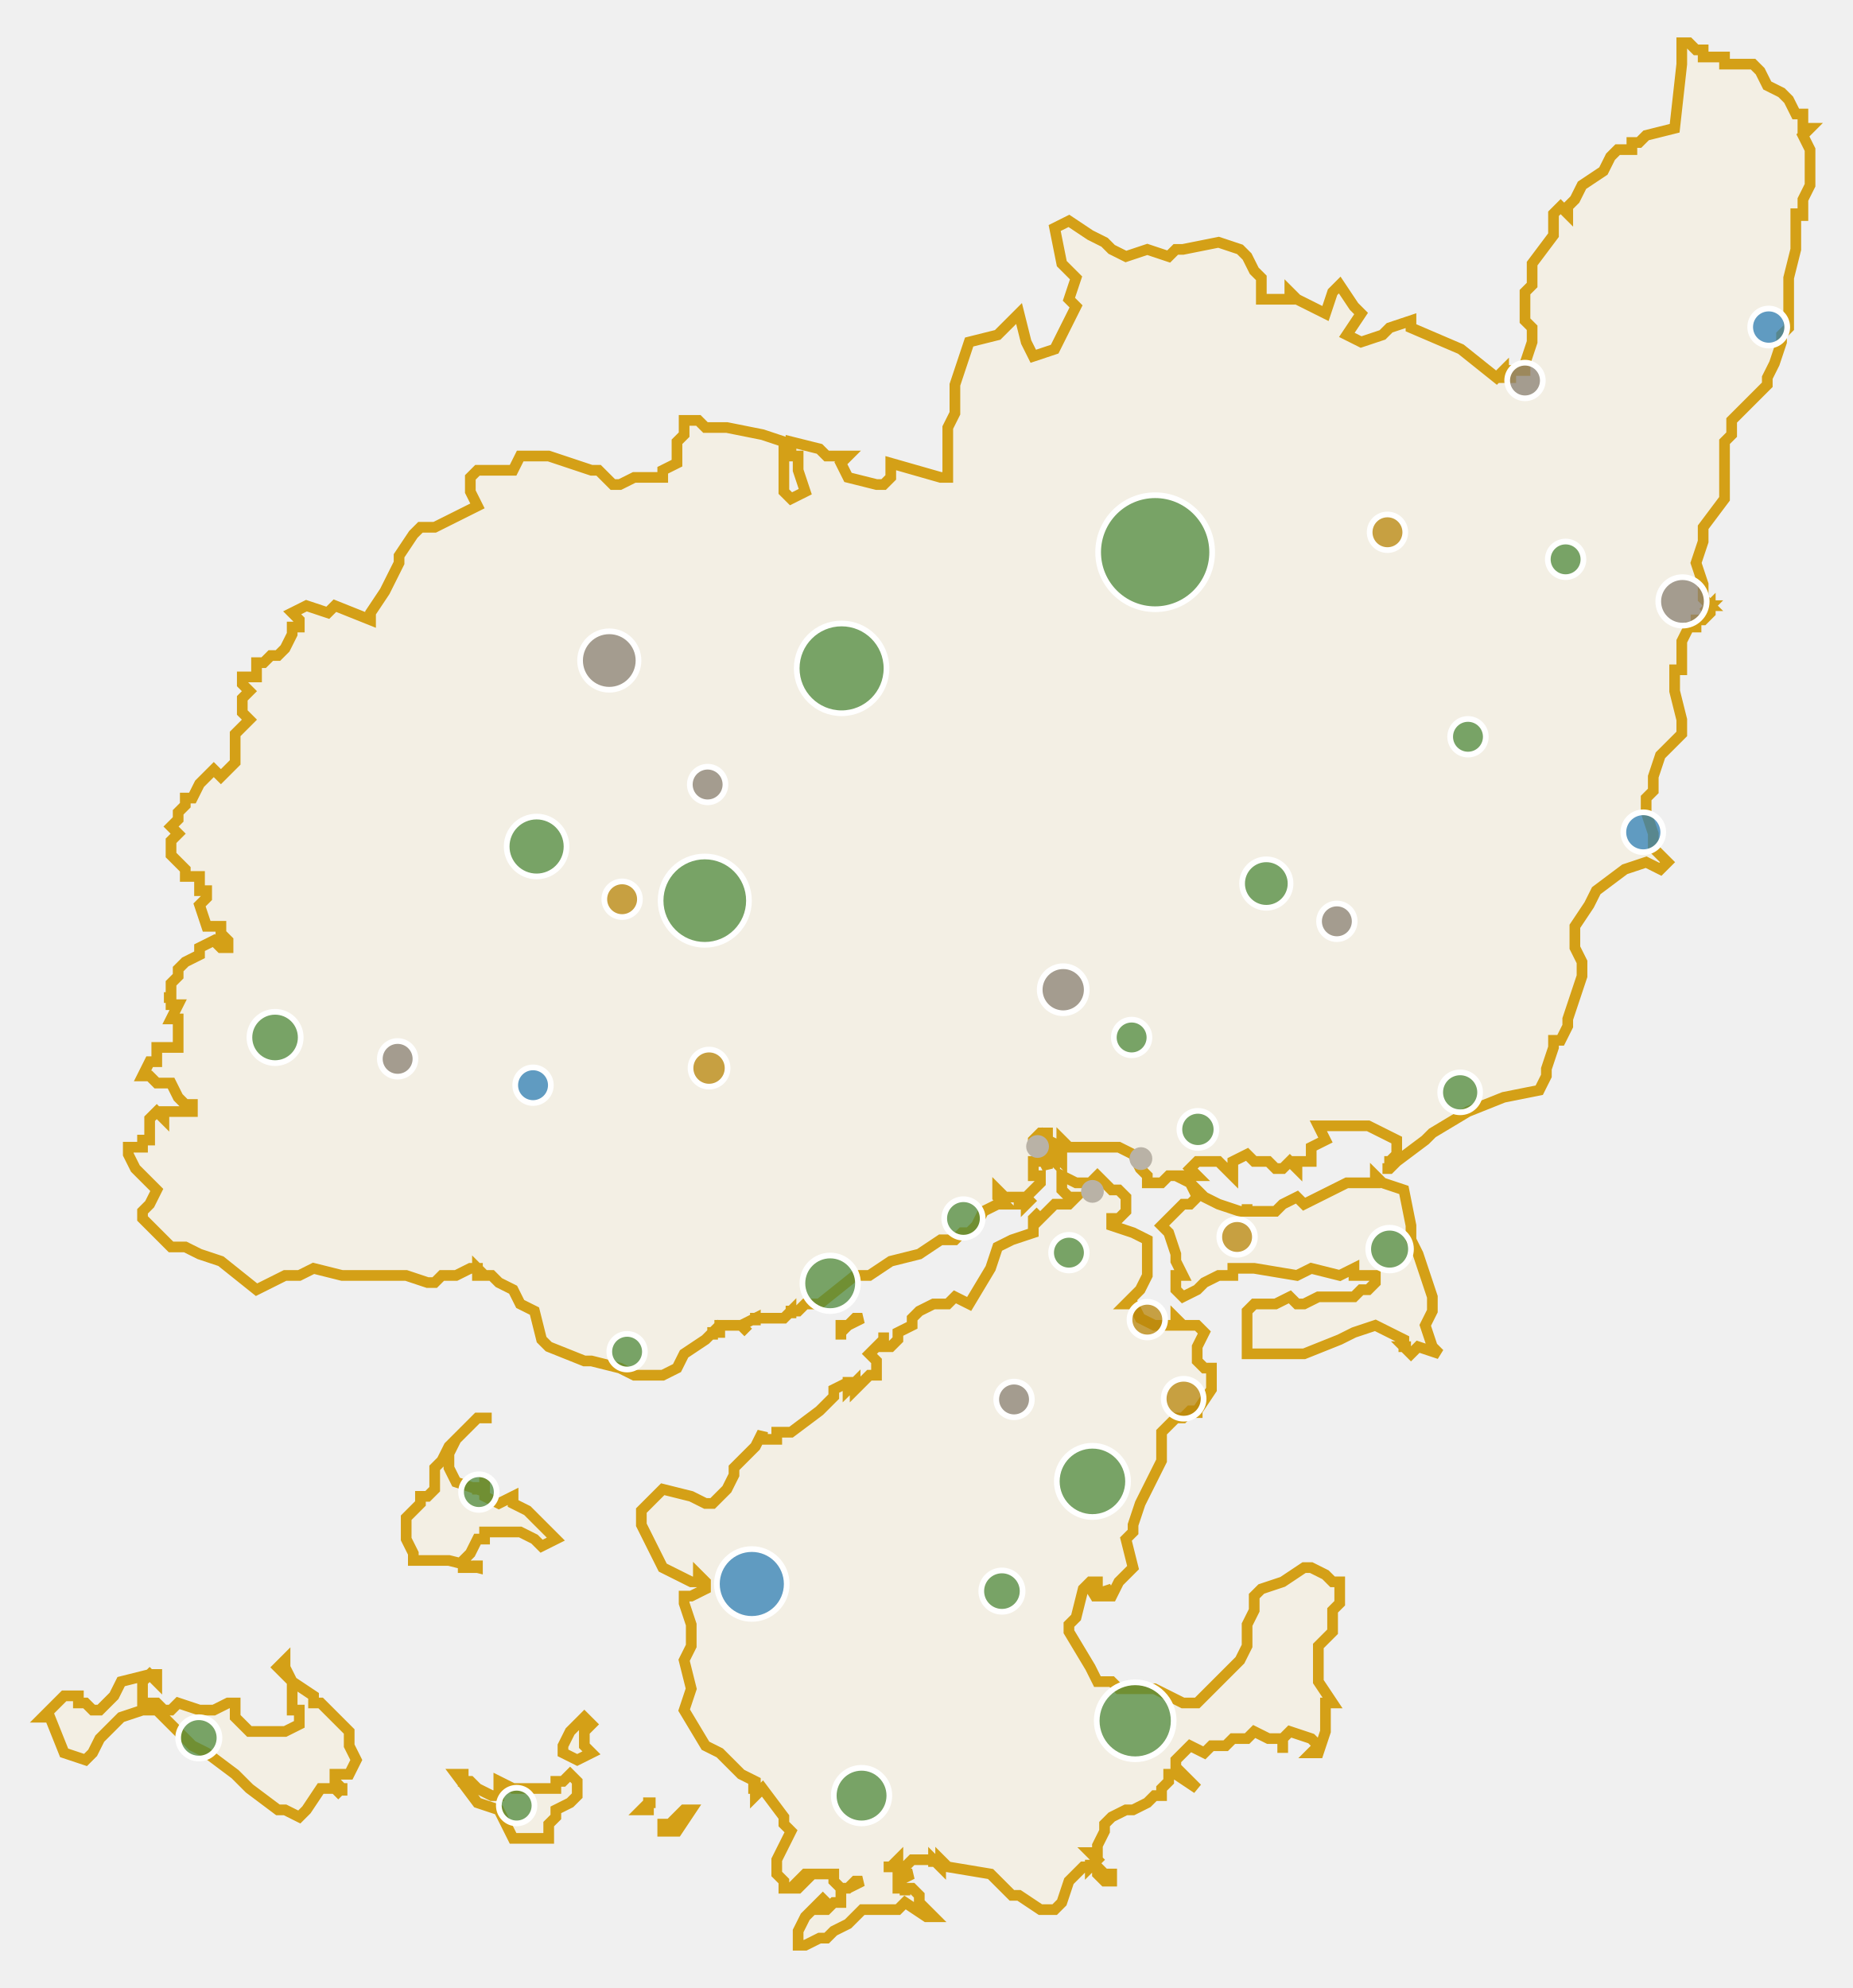
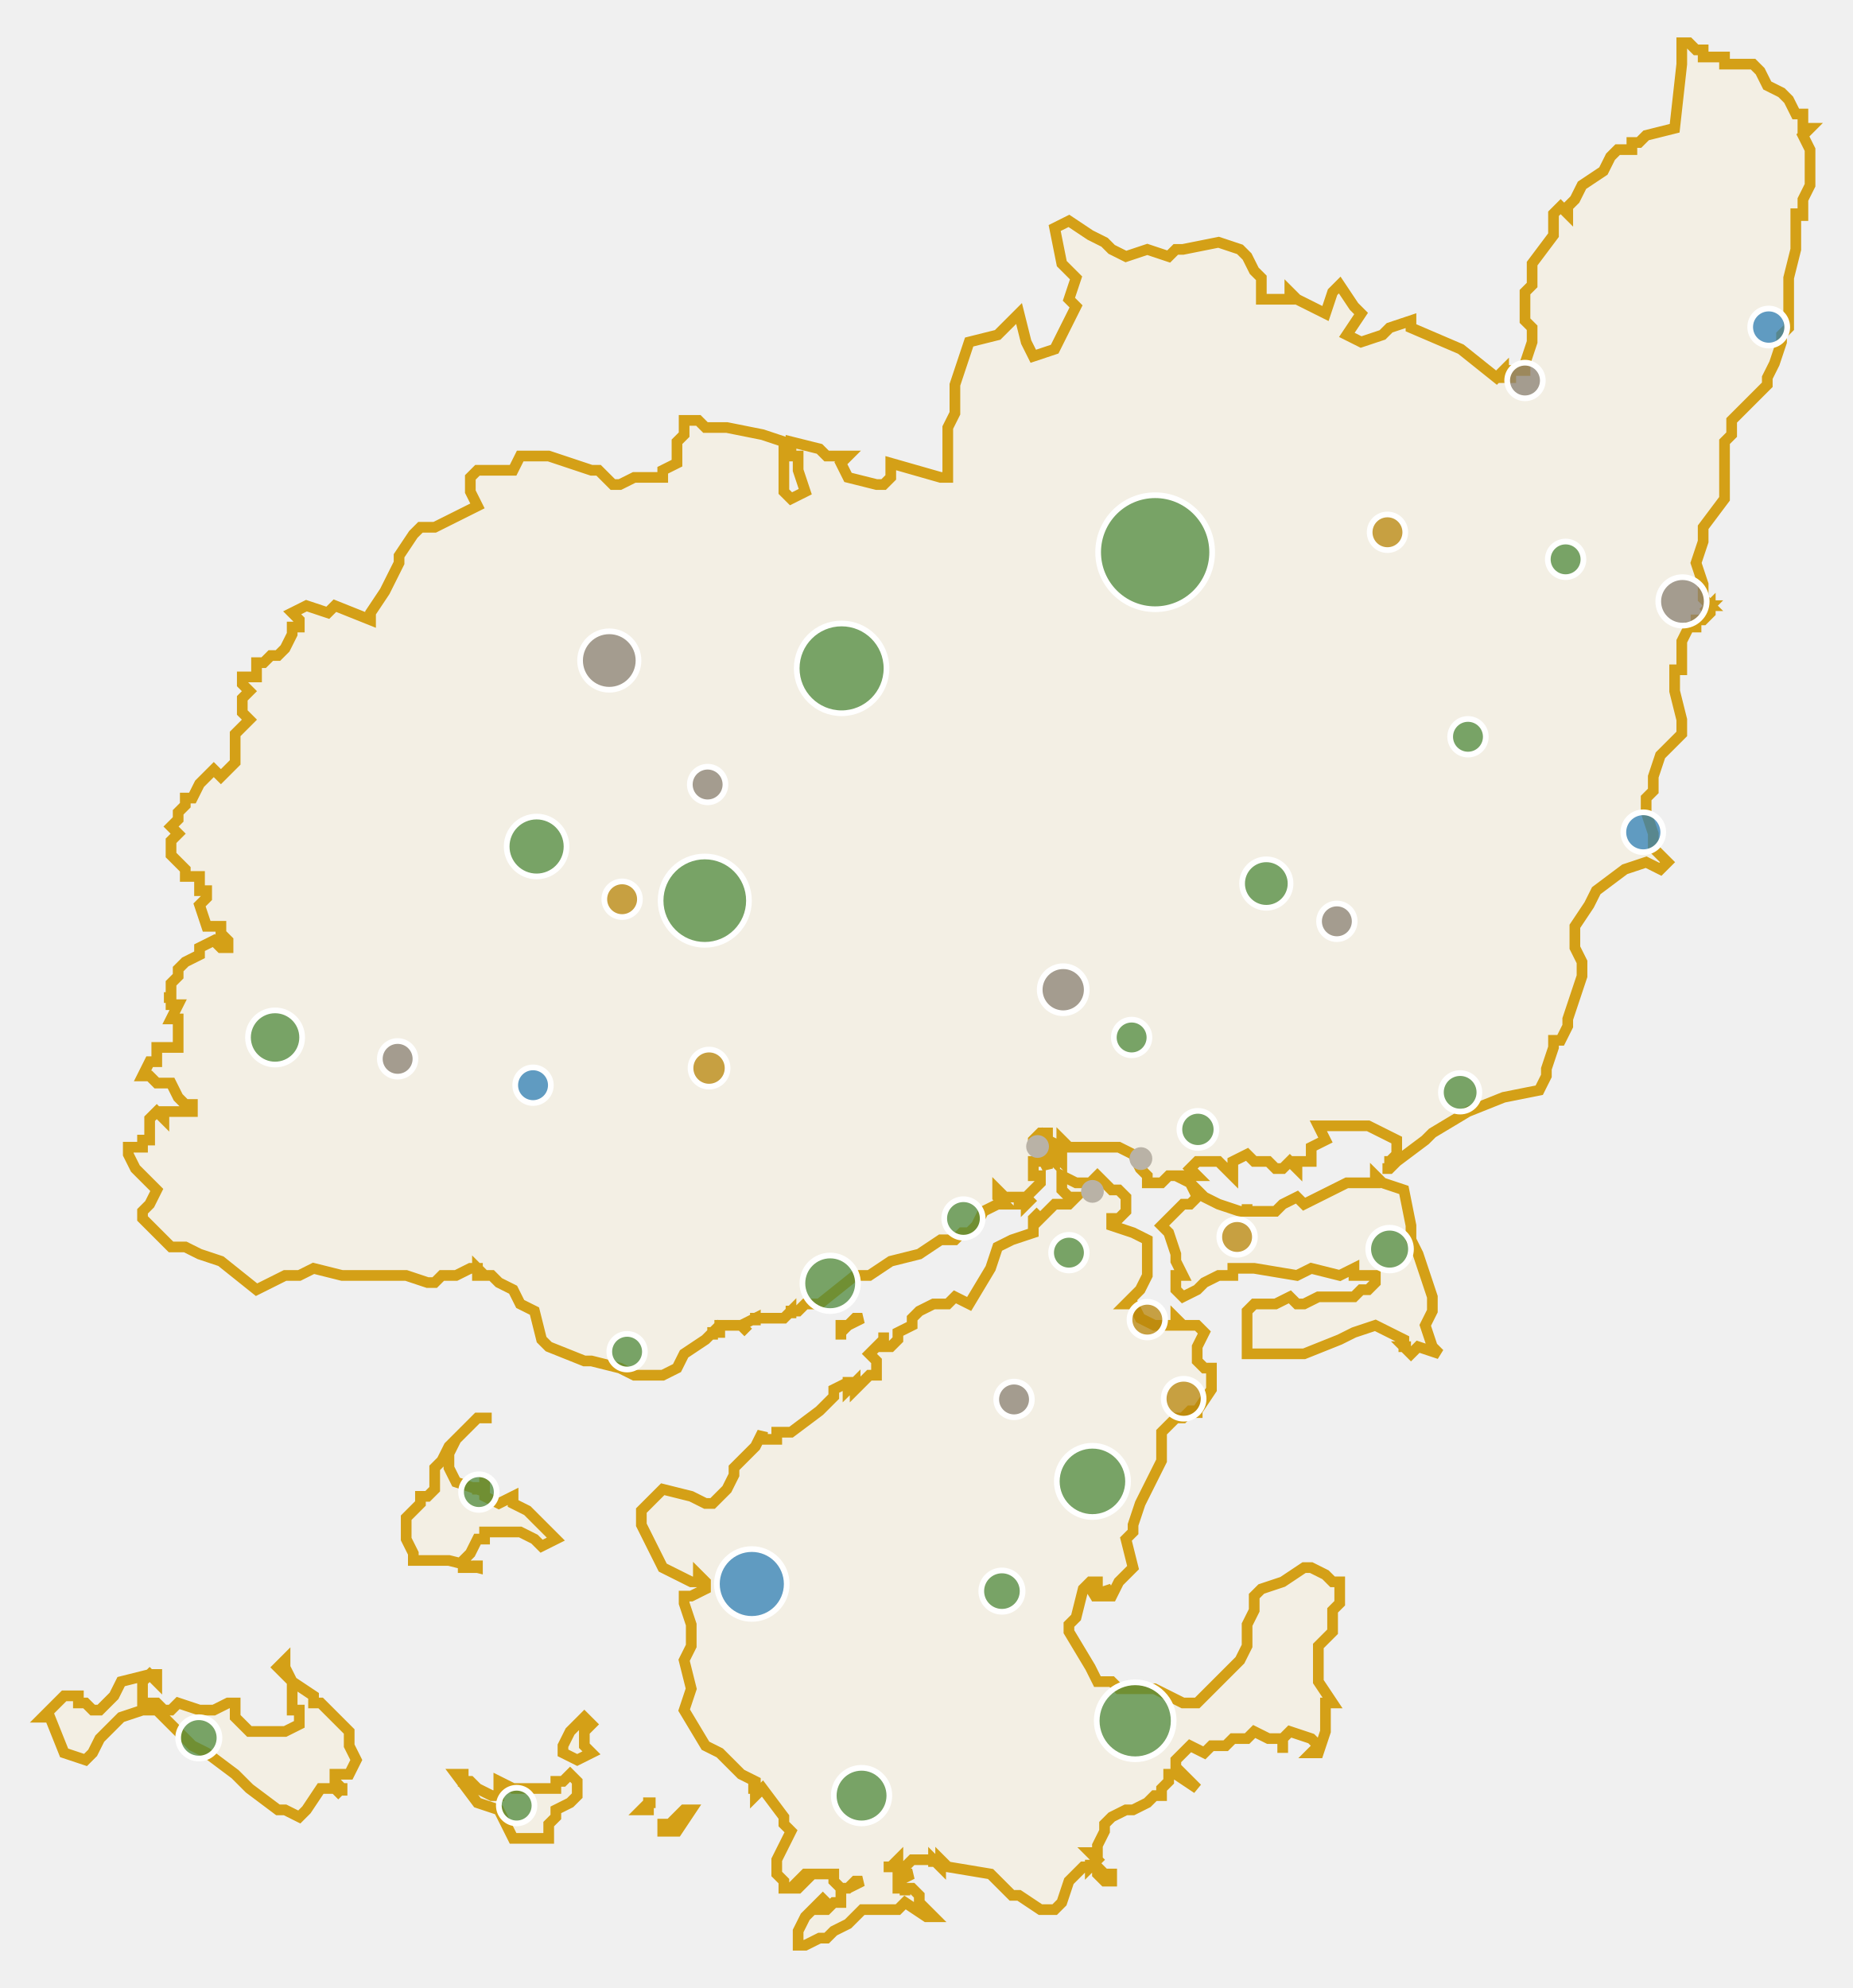
<svg xmlns="http://www.w3.org/2000/svg" viewBox="0 0 260 279" width="260" height="279">
  <path d="M154,263L155,264L156,264L156,263L155,263L154,262L154,263ZM147,162L148,163L148,162L149,163L149,162L147,160L147,161L146,161L146,162L147,164L147,163L147,162ZM166,35L165,35L164,36L161,35L158,36L156,35L155,34L153,33L150,31L148,32L149,37L151,39L150,42L151,43L148,49L145,50L144,48L143,44L140,47L136,48L135,51L134,54L134,56L134,58L133,60L133,66L133,67L132,67L125,65L125,67L124,68L123,68L119,67L118,65L119,64L118,64L116,64L115,63L111,62L111,64L112,64L112,66L113,69L111,70L110,69L110,67L110,62L107,61L102,60L101,60L99,60L98,59L96,59L96,61L95,62L95,64L95,65L93,66L93,67L91,67L90,67L89,67L87,68L86,68L84,66L83,66L80,65L77,64L73,64L72,66L67,66L66,67L66,68L66,69L67,71L61,74L59,74L58,75L56,78L56,79L55,81L54,83L52,86L52,87L47,85L46,86L43,85L41,86L42,87L42,88L41,88L41,89L40,91L39,92L38,92L37,93L36,93L36,94L36,95L34,95L34,96L35,97L34,98L34,99L34,100L35,101L33,103L33,107L31,109L30,108L28,110L27,112L26,112L26,113L25,114L25,115L24,116L25,117L24,118L24,120L26,122L26,123L28,123L28,124L28,125L29,125L29,126L28,127L29,130L30,130L31,130L31,131L32,132L32,133L31,133L30,132L28,133L28,134L26,135L25,136L25,137L24,138L24,139L24,140L23,140L24,140L24,141L25,141L24,143L25,143L25,144L25,145L25,147L24,147L22,147L22,149L21,149L20,151L21,151L22,152L24,152L25,154L26,155L27,155L27,156L24,156L23,156L23,157L22,156L21,157L21,158L21,159L21,160L20,160L20,161L18,161L18,162L19,164L20,165L21,166L22,167L21,169L20,170L20,171L24,175L26,175L28,176L31,177L36,181L40,179L42,179L44,178L48,179L50,179L55,179L57,179L60,180L61,180L62,179L64,179L66,178L67,178L67,179L68,179L67,179L67,178L68,179L69,179L70,180L72,181L73,183L75,184L76,188L77,189L82,191L83,191L87,192L89,193L92,193L93,193L95,192L96,190L99,188L100,187L100,188L100,187L100,188L100,187L101,187L101,186L104,186L105,187L104,186L106,185L106,186L106,185L108,185L110,185L111,184L111,185L111,184L112,184L113,183L115,183L120,179L122,179L125,177L129,176L132,174L134,174L135,173L136,173L137,172L138,170L140,169L141,169L140,168L140,167L141,168L142,168L143,168L143,169L144,169L143,169L143,168L144,168L144,169L145,168L144,169L144,168L145,168L144,168L145,167L146,166L146,165L145,165L145,164L145,163L146,163L146,162L145,161L145,160L146,159L147,159L147,160L149,161L149,160L150,161L157,161L159,162L160,164L161,165L161,166L163,166L164,165L165,165L167,166L166,165L167,165L168,165L167,164L168,163L169,163L171,163L173,165L173,163L175,162L176,163L177,163L178,163L179,164L180,164L181,163L182,164L182,163L184,163L184,161L186,160L185,158L187,158L192,158L196,160L196,162L195,163L195,164L195,163L196,163L195,164L194,164L195,164L196,163L200,160L201,159L206,156L211,154L216,153L217,151L217,150L218,147L218,146L219,146L220,144L220,143L222,137L222,135L221,133L221,131L221,130L223,127L224,125L228,122L231,121L233,122L234,121L232,119L232,117L231,114L231,112L232,111L232,109L233,106L235,104L236,103L236,101L235,97L235,94L236,94L236,93L236,90L237,88L238,88L238,87L239,87L240,86L240,85L239,86L240,85L239,85L240,85L239,85L240,85L239,84L239,83L239,82L238,79L239,76L239,74L242,70L242,68L242,65L242,62L243,61L243,59L244,58L247,55L248,54L248,53L249,51L250,48L250,47L251,46L251,45L251,44L251,39L252,35L252,30L253,30L253,31L253,30L253,29L253,28L254,26L254,24L254,23L254,22L254,21L253,19L254,18L253,18L253,16L252,16L251,14L250,13L248,12L247,10L246,9L245,9L244,9L243,9L242,9L242,8L241,8L239,8L239,7L238,7L237,6L236,6L236,7L236,8L236,9L235,18L231,19L230,20L229,20L229,21L228,21L227,21L226,22L225,24L222,26L221,28L220,29L220,30L219,29L218,30L218,31L218,32L218,33L215,37L215,38L215,40L214,41L214,42L214,43L214,45L215,46L215,48L214,51L214,52L212,52L212,53L211,53L211,52L210,53L205,49L198,46L198,45L195,46L194,47L191,48L189,47L191,44L190,43L188,40L187,41L186,44L184,43L182,42L181,41L181,42L177,42L177,40L177,39L176,38L175,36L174,35L171,34L166,35ZM67,209L64,208L63,206L63,204L64,202L67,199L69,199L68,199L67,199L64,202L63,203L62,205L61,206L61,209L60,210L59,210L59,211L58,212L57,213L57,214L57,216L58,218L58,219L59,219L63,219L67,220L67,219L67,220L66,220L65,220L65,219L66,218L67,216L68,216L68,215L69,215L73,215L75,216L76,217L78,216L77,215L76,214L74,212L72,211L72,210L70,211L68,210L68,209L68,207L68,209L67,209L67,208L67,209ZM23,240L22,239L21,239L20,239L20,238L20,237L20,236L21,235L22,236L22,235L21,235L17,236L16,238L14,240L13,240L12,239L11,239L11,238L9,238L8,239L6,241L7,241L9,246L12,247L13,246L14,244L15,243L16,242L17,241L20,240L22,240L23,241L24,242L27,245L29,246L33,249L35,251L39,254L40,254L42,255L43,254L45,251L46,251L47,251L48,252L47,251L48,251L48,252L48,251L47,250L47,249L49,249L50,247L49,245L49,243L47,241L46,240L45,239L44,239L44,238L41,236L40,234L40,233L39,234L40,235L41,236L41,237L41,238L41,240L42,240L42,242L40,243L39,243L38,243L35,243L33,241L33,240L33,239L32,239L30,240L29,240L28,240L25,239L24,240L23,240ZM78,250L78,251L78,250L78,251L77,251L74,251L72,251L70,250L70,252L69,252L67,251L66,250L65,250L65,249L64,249L67,253L70,254L72,258L74,258L76,258L77,258L77,257L77,256L77,257L77,256L78,255L78,254L80,253L81,252L81,251L81,250L80,249L79,250L78,250ZM82,243L83,242L82,241L80,243L79,245L79,246L81,247L83,246L82,245L82,243ZM91,253L90,254L91,254L91,253L92,253L91,253ZM94,256L93,256L93,257L95,257L97,254L96,254L94,256ZM111,201L110,201L109,201L109,202L107,202L107,201L106,203L105,204L103,206L103,207L102,209L100,211L99,211L97,210L93,209L92,210L91,211L90,212L90,213L90,214L92,218L93,220L95,221L97,222L99,222L98,222L98,221L99,222L99,223L97,224L96,224L96,225L97,228L97,230L97,231L96,233L97,237L96,240L99,245L101,246L104,249L106,250L106,251L105,251L106,251L106,252L107,251L110,255L110,256L111,257L110,259L109,261L109,262L109,263L110,264L110,265L112,265L113,264L112,264L113,263L115,263L117,263L117,264L118,265L119,265L120,264L121,264L119,265L118,265L118,266L118,267L117,267L116,268L115,268L115,267L116,266L113,269L112,271L112,272L112,273L113,273L115,272L116,272L117,271L119,270L120,269L121,268L123,268L126,268L127,267L130,269L131,269L130,268L129,267L129,266L128,265L127,265L127,266L127,265L126,265L126,264L128,263L126,263L126,262L125,262L124,262L125,262L126,261L126,262L127,262L126,262L127,262L128,261L129,261L130,261L131,261L131,262L131,261L132,262L132,261L133,262L139,263L142,266L143,266L146,268L148,268L149,267L150,264L152,262L153,262L153,261L153,262L154,261L153,260L154,260L154,259L155,257L155,256L156,255L158,254L159,254L161,253L162,252L163,252L163,251L164,250L164,249L165,249L168,251L165,248L165,247L166,246L167,245L169,246L170,245L172,245L173,244L175,244L176,243L178,244L179,244L180,244L180,246L180,244L181,243L184,244L185,245L184,246L185,246L186,243L186,242L186,240L186,239L187,239L185,236L185,233L185,232L185,231L186,230L187,229L187,228L187,226L188,225L188,224L188,222L187,222L186,221L184,220L183,220L180,222L177,223L176,224L176,226L175,228L175,231L174,233L172,235L168,239L167,239L166,239L162,237L160,237L157,237L156,236L154,236L153,234L150,229L150,228L151,227L152,223L153,222L154,222L154,223L153,224L156,223L155,224L156,224L155,224L154,224L155,224L154,224L156,224L157,222L159,220L158,216L159,215L159,214L160,211L161,209L163,205L163,201L164,200L165,199L166,199L167,198L168,198L168,199L168,198L170,195L170,194L170,192L169,192L168,191L168,189L169,187L168,186L166,186L165,185L165,186L164,186L162,186L160,185L159,183L158,183L159,182L160,181L161,179L161,178L161,177L161,175L161,174L159,173L156,172L156,171L157,171L156,171L157,171L158,170L158,168L157,167L156,167L154,165L153,166L151,166L149,165L149,166L149,167L150,168L151,168L150,169L149,169L148,169L146,171L145,172L145,171L146,170L145,171L145,172L145,173L142,174L140,175L139,178L136,183L134,182L133,183L131,183L129,184L128,185L128,186L126,187L126,188L125,189L124,189L124,188L124,187L124,188L123,189L122,190L123,191L123,193L122,193L120,195L120,194L119,195L119,194L121,194L120,194L119,194L117,195L117,196L116,197L115,198L111,201ZM168,181L169,180L171,179L173,179L173,178L174,178L175,178L176,178L182,179L184,178L188,179L190,178L190,179L192,179L193,179L193,180L192,181L191,181L190,182L189,182L188,182L185,182L183,183L182,183L181,182L179,183L177,183L176,183L175,184L175,185L175,187L175,189L175,190L176,190L180,190L183,190L188,188L190,187L193,186L195,187L197,188L197,189L198,189L197,189L198,190L199,189L202,190L201,189L200,186L201,184L201,182L200,179L199,176L198,174L198,172L197,167L194,166L193,165L193,166L192,166L189,166L183,169L182,168L180,169L179,170L176,170L175,170L175,169L175,170L174,170L171,169L169,168L168,167L169,168L167,166L168,168L167,169L166,169L165,170L164,171L163,172L164,173L165,176L165,177L166,179L165,179L165,180L165,181L166,182L168,181ZM119,186L118,186L118,187L118,188L118,187L119,186L121,185L120,185L119,186Z" fill="#f3efe4" stroke="#d4a017" stroke-width="1.5" fill-rule="evenodd" />
  <circle cx="145.6" cy="160.9" r="1.6" fill="#b9b2a6" />
  <circle cx="149.2" cy="138.9" r="3.3" fill="#8a8073" fill-opacity="0.75" stroke="#fff" stroke-width="0.8" />
  <circle cx="158.8" cy="145.6" r="2.5" fill="#4f8a3c" fill-opacity="0.75" stroke="#fff" stroke-width="0.8" />
  <circle cx="135.2" cy="171" r="2.7" fill="#4f8a3c" fill-opacity="0.75" stroke="#fff" stroke-width="0.8" />
  <circle cx="160.1" cy="162.6" r="1.6" fill="#b9b2a6" />
  <circle cx="153.3" cy="167.2" r="1.6" fill="#b9b2a6" />
  <circle cx="168.1" cy="158.5" r="2.6" fill="#4f8a3c" fill-opacity="0.75" stroke="#fff" stroke-width="0.8" />
  <circle cx="187.6" cy="129.3" r="2.5" fill="#8a8073" fill-opacity="0.75" stroke="#fff" stroke-width="0.8" />
  <circle cx="177.7" cy="124" r="3.4" fill="#4f8a3c" fill-opacity="0.75" stroke="#fff" stroke-width="0.8" />
  <circle cx="173.6" cy="173.6" r="2.5" fill="#b8860b" fill-opacity="0.75" stroke="#fff" stroke-width="0.8" />
  <circle cx="195" cy="175.3" r="3.0" fill="#4f8a3c" fill-opacity="0.75" stroke="#fff" stroke-width="0.8" />
-   <circle cx="204.9" cy="153.3" r="2.8" fill="#4f8a3c" fill-opacity="0.75" stroke="#fff" stroke-width="0.8" />
+   <circle cx="204.9" cy="153.3" r="2.7" fill="#4f8a3c" fill-opacity="0.75" stroke="#fff" stroke-width="0.8" />
  <circle cx="161" cy="185.2" r="2.5" fill="#b8860b" fill-opacity="0.75" stroke="#fff" stroke-width="0.8" />
  <circle cx="142.3" cy="196.4" r="2.5" fill="#8a8073" fill-opacity="0.75" stroke="#fff" stroke-width="0.8" />
  <circle cx="150" cy="175.8" r="2.5" fill="#4f8a3c" fill-opacity="0.75" stroke="#fff" stroke-width="0.8" />
  <circle cx="166.1" cy="196.3" r="2.8" fill="#b8860b" fill-opacity="0.75" stroke="#fff" stroke-width="0.8" />
  <circle cx="153.3" cy="207.9" r="5.0" fill="#4f8a3c" fill-opacity="0.75" stroke="#fff" stroke-width="0.8" />
  <circle cx="140.6" cy="223.3" r="2.9" fill="#4f8a3c" fill-opacity="0.75" stroke="#fff" stroke-width="0.8" />
  <circle cx="159.3" cy="241.5" r="5.4" fill="#4f8a3c" fill-opacity="0.75" stroke="#fff" stroke-width="0.8" />
  <circle cx="120.9" cy="252" r="3.9" fill="#4f8a3c" fill-opacity="0.75" stroke="#fff" stroke-width="0.8" />
  <circle cx="105.5" cy="222.3" r="4.9" fill="#2f7fb5" fill-opacity="0.75" stroke="#fff" stroke-width="0.8" />
  <circle cx="87.3" cy="126.2" r="2.5" fill="#b8860b" fill-opacity="0.75" stroke="#fff" stroke-width="0.8" />
  <circle cx="99.3" cy="110.1" r="2.5" fill="#8a8073" fill-opacity="0.75" stroke="#fff" stroke-width="0.8" />
  <circle cx="85.5" cy="92.7" r="4.1" fill="#8a8073" fill-opacity="0.75" stroke="#fff" stroke-width="0.8" />
  <circle cx="98.9" cy="126.4" r="6.2" fill="#4f8a3c" fill-opacity="0.75" stroke="#fff" stroke-width="0.8" />
  <circle cx="75.3" cy="118.8" r="4.2" fill="#4f8a3c" fill-opacity="0.75" stroke="#fff" stroke-width="0.8" />
  <circle cx="118.1" cy="93.8" r="6.3" fill="#4f8a3c" fill-opacity="0.75" stroke="#fff" stroke-width="0.8" />
  <circle cx="99.5" cy="149.9" r="2.6" fill="#b8860b" fill-opacity="0.75" stroke="#fff" stroke-width="0.8" />
  <circle cx="74.8" cy="152.3" r="2.5" fill="#2f7fb5" fill-opacity="0.75" stroke="#fff" stroke-width="0.8" />
  <circle cx="55.8" cy="148.6" r="2.5" fill="#8a8073" fill-opacity="0.75" stroke="#fff" stroke-width="0.8" />
  <circle cx="116.5" cy="180.1" r="3.9" fill="#4f8a3c" fill-opacity="0.75" stroke="#fff" stroke-width="0.8" />
  <circle cx="88" cy="189.7" r="2.5" fill="#4f8a3c" fill-opacity="0.75" stroke="#fff" stroke-width="0.8" />
-   <circle cx="38.6" cy="145.6" r="3.6" fill="#4f8a3c" fill-opacity="0.75" stroke="#fff" stroke-width="0.8" />
+   <circle cx="38.6" cy="145.6" r="3.8" fill="#4f8a3c" fill-opacity="0.75" stroke="#fff" stroke-width="0.8" />
  <circle cx="67.2" cy="209.4" r="2.5" fill="#4f8a3c" fill-opacity="0.75" stroke="#fff" stroke-width="0.8" />
  <circle cx="72.5" cy="253.4" r="2.5" fill="#4f8a3c" fill-opacity="0.75" stroke="#fff" stroke-width="0.8" />
  <circle cx="27.9" cy="243.9" r="2.9" fill="#4f8a3c" fill-opacity="0.75" stroke="#fff" stroke-width="0.8" />
  <circle cx="194.7" cy="74.7" r="2.5" fill="#b8860b" fill-opacity="0.75" stroke="#fff" stroke-width="0.8" />
  <circle cx="236.1" cy="84.4" r="3.4" fill="#8a8073" fill-opacity="0.75" stroke="#fff" stroke-width="0.8" />
  <circle cx="214" cy="53.4" r="2.5" fill="#8a8073" fill-opacity="0.75" stroke="#fff" stroke-width="0.8" />
  <circle cx="219.7" cy="78.5" r="2.5" fill="#4f8a3c" fill-opacity="0.75" stroke="#fff" stroke-width="0.8" />
  <circle cx="206" cy="103.4" r="2.5" fill="#4f8a3c" fill-opacity="0.75" stroke="#fff" stroke-width="0.8" />
  <circle cx="162.1" cy="77.5" r="8.0" fill="#4f8a3c" fill-opacity="0.75" stroke="#fff" stroke-width="0.8" />
  <circle cx="230.6" cy="116.8" r="2.8" fill="#2f7fb5" fill-opacity="0.75" stroke="#fff" stroke-width="0.8" />
  <circle cx="248.2" cy="45.9" r="2.6" fill="#2f7fb5" fill-opacity="0.75" stroke="#fff" stroke-width="0.8" />
</svg>
